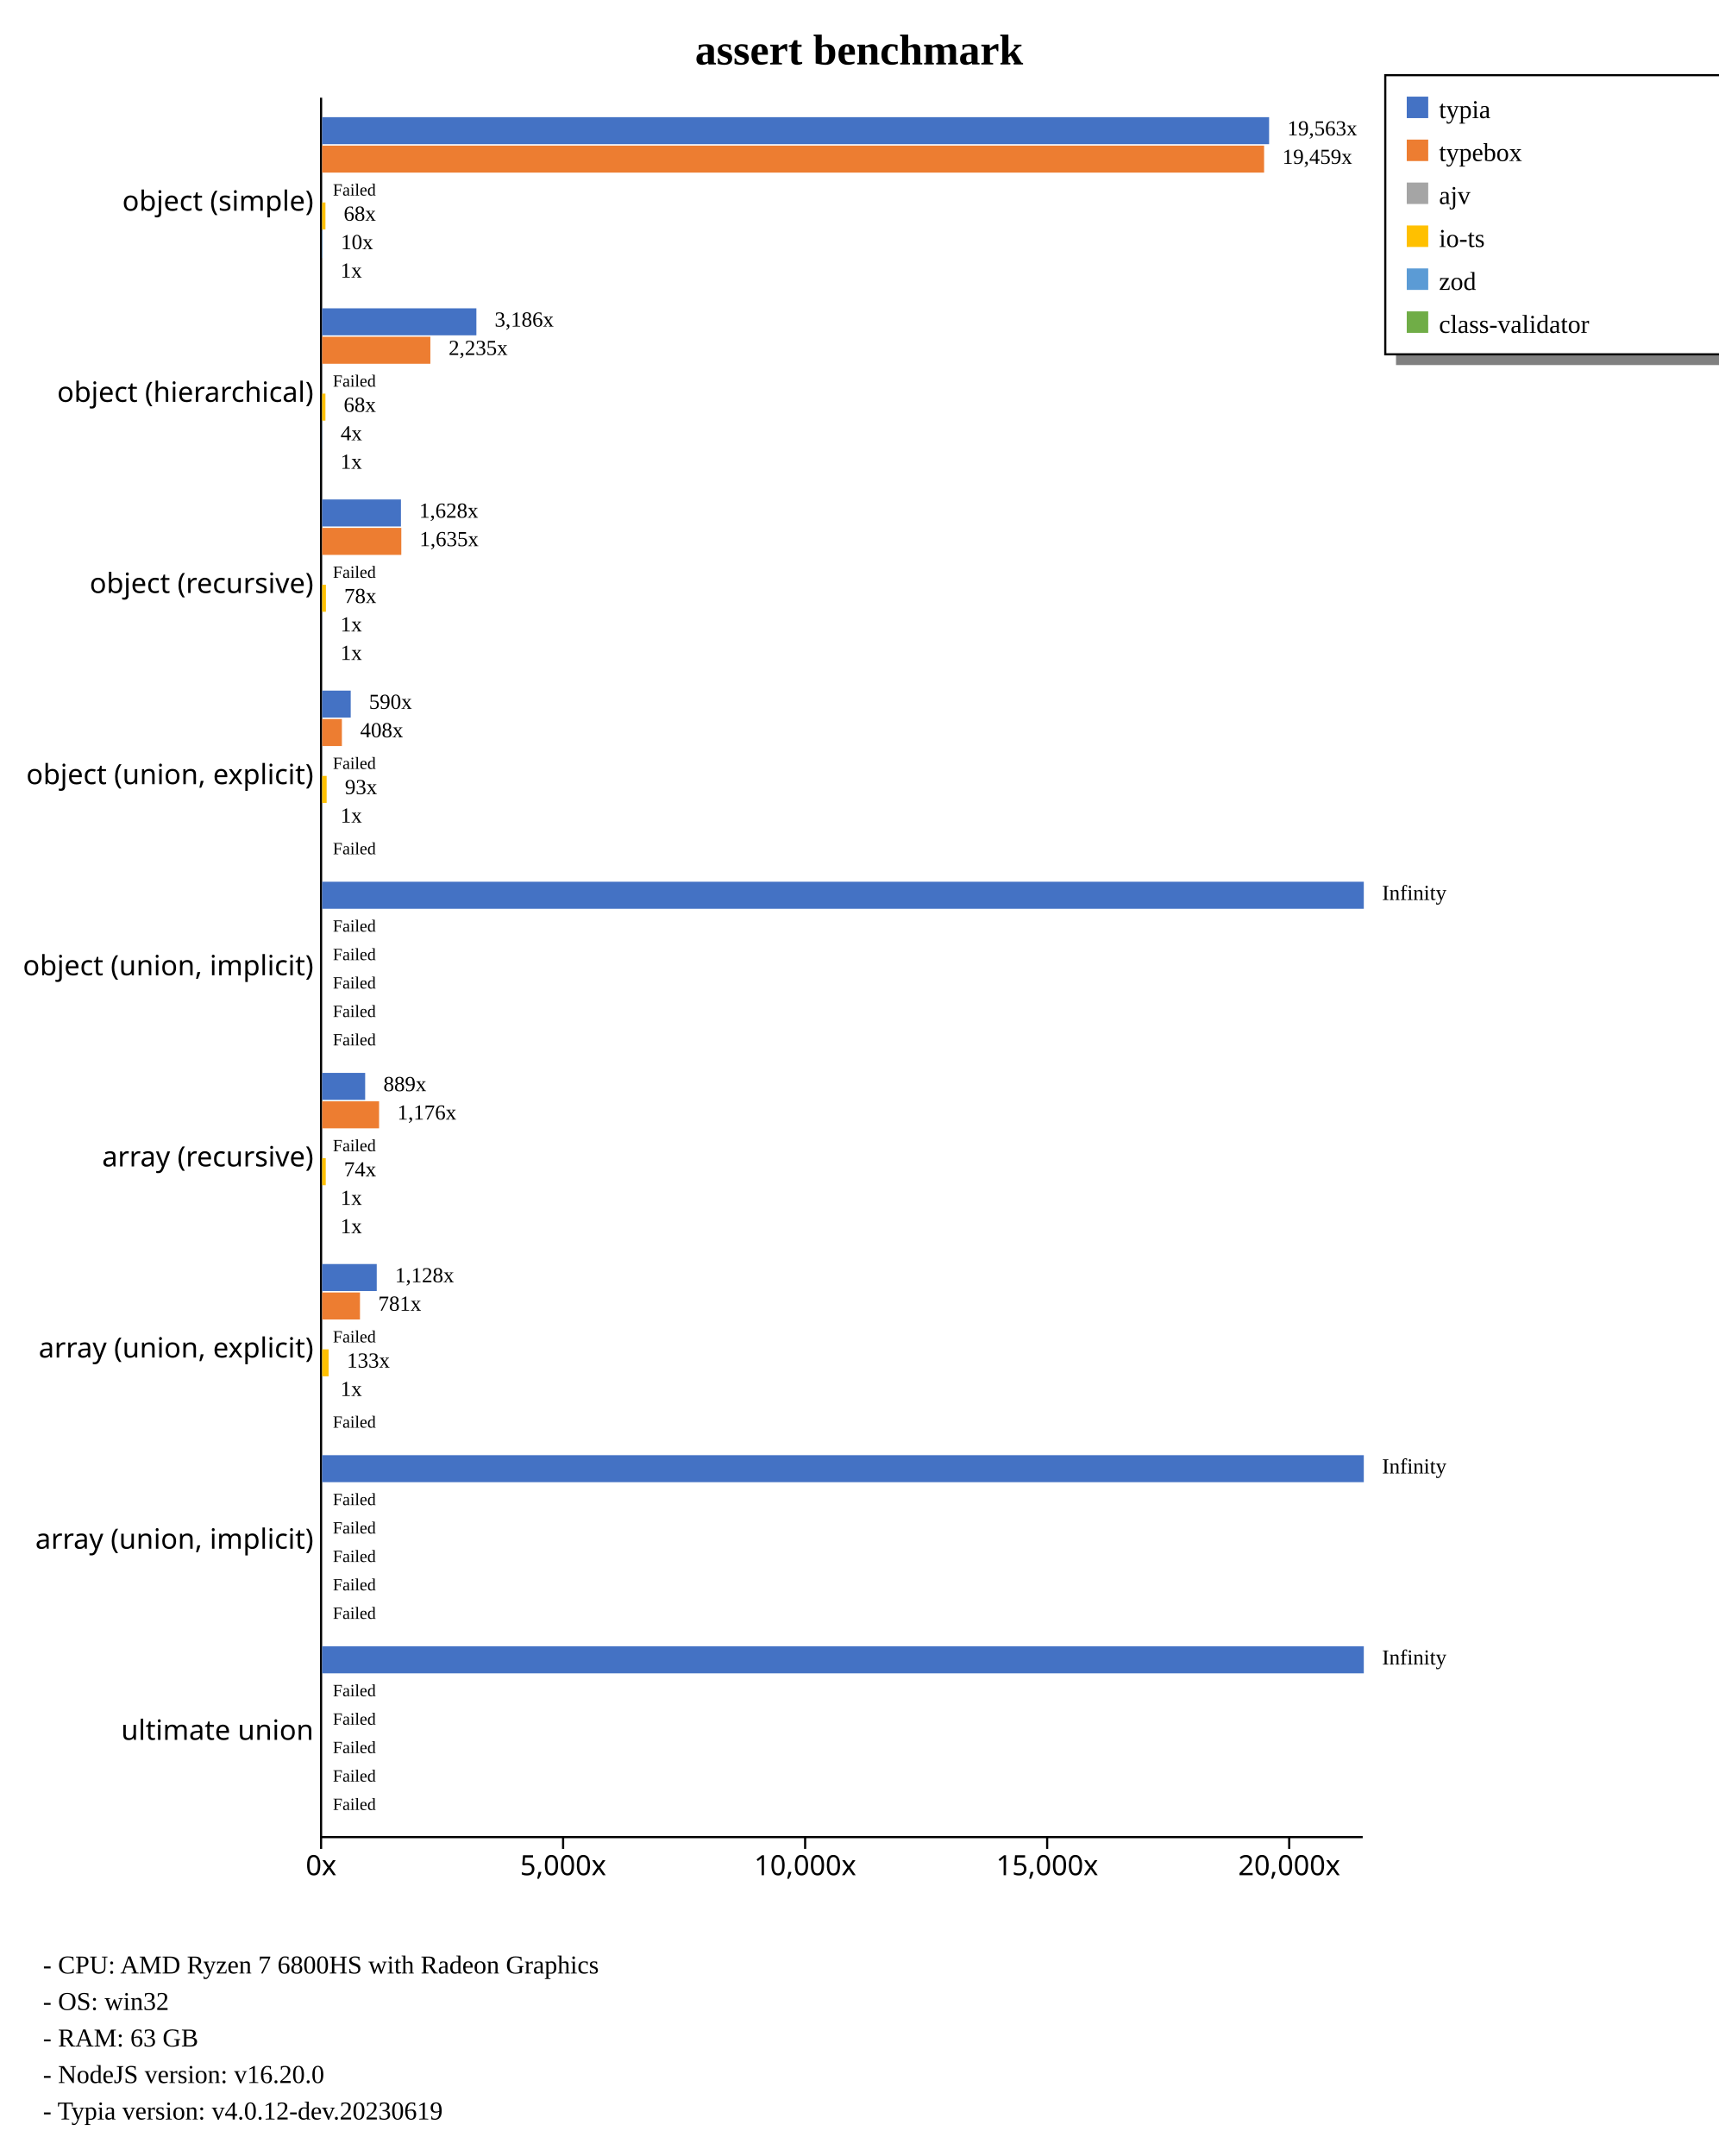
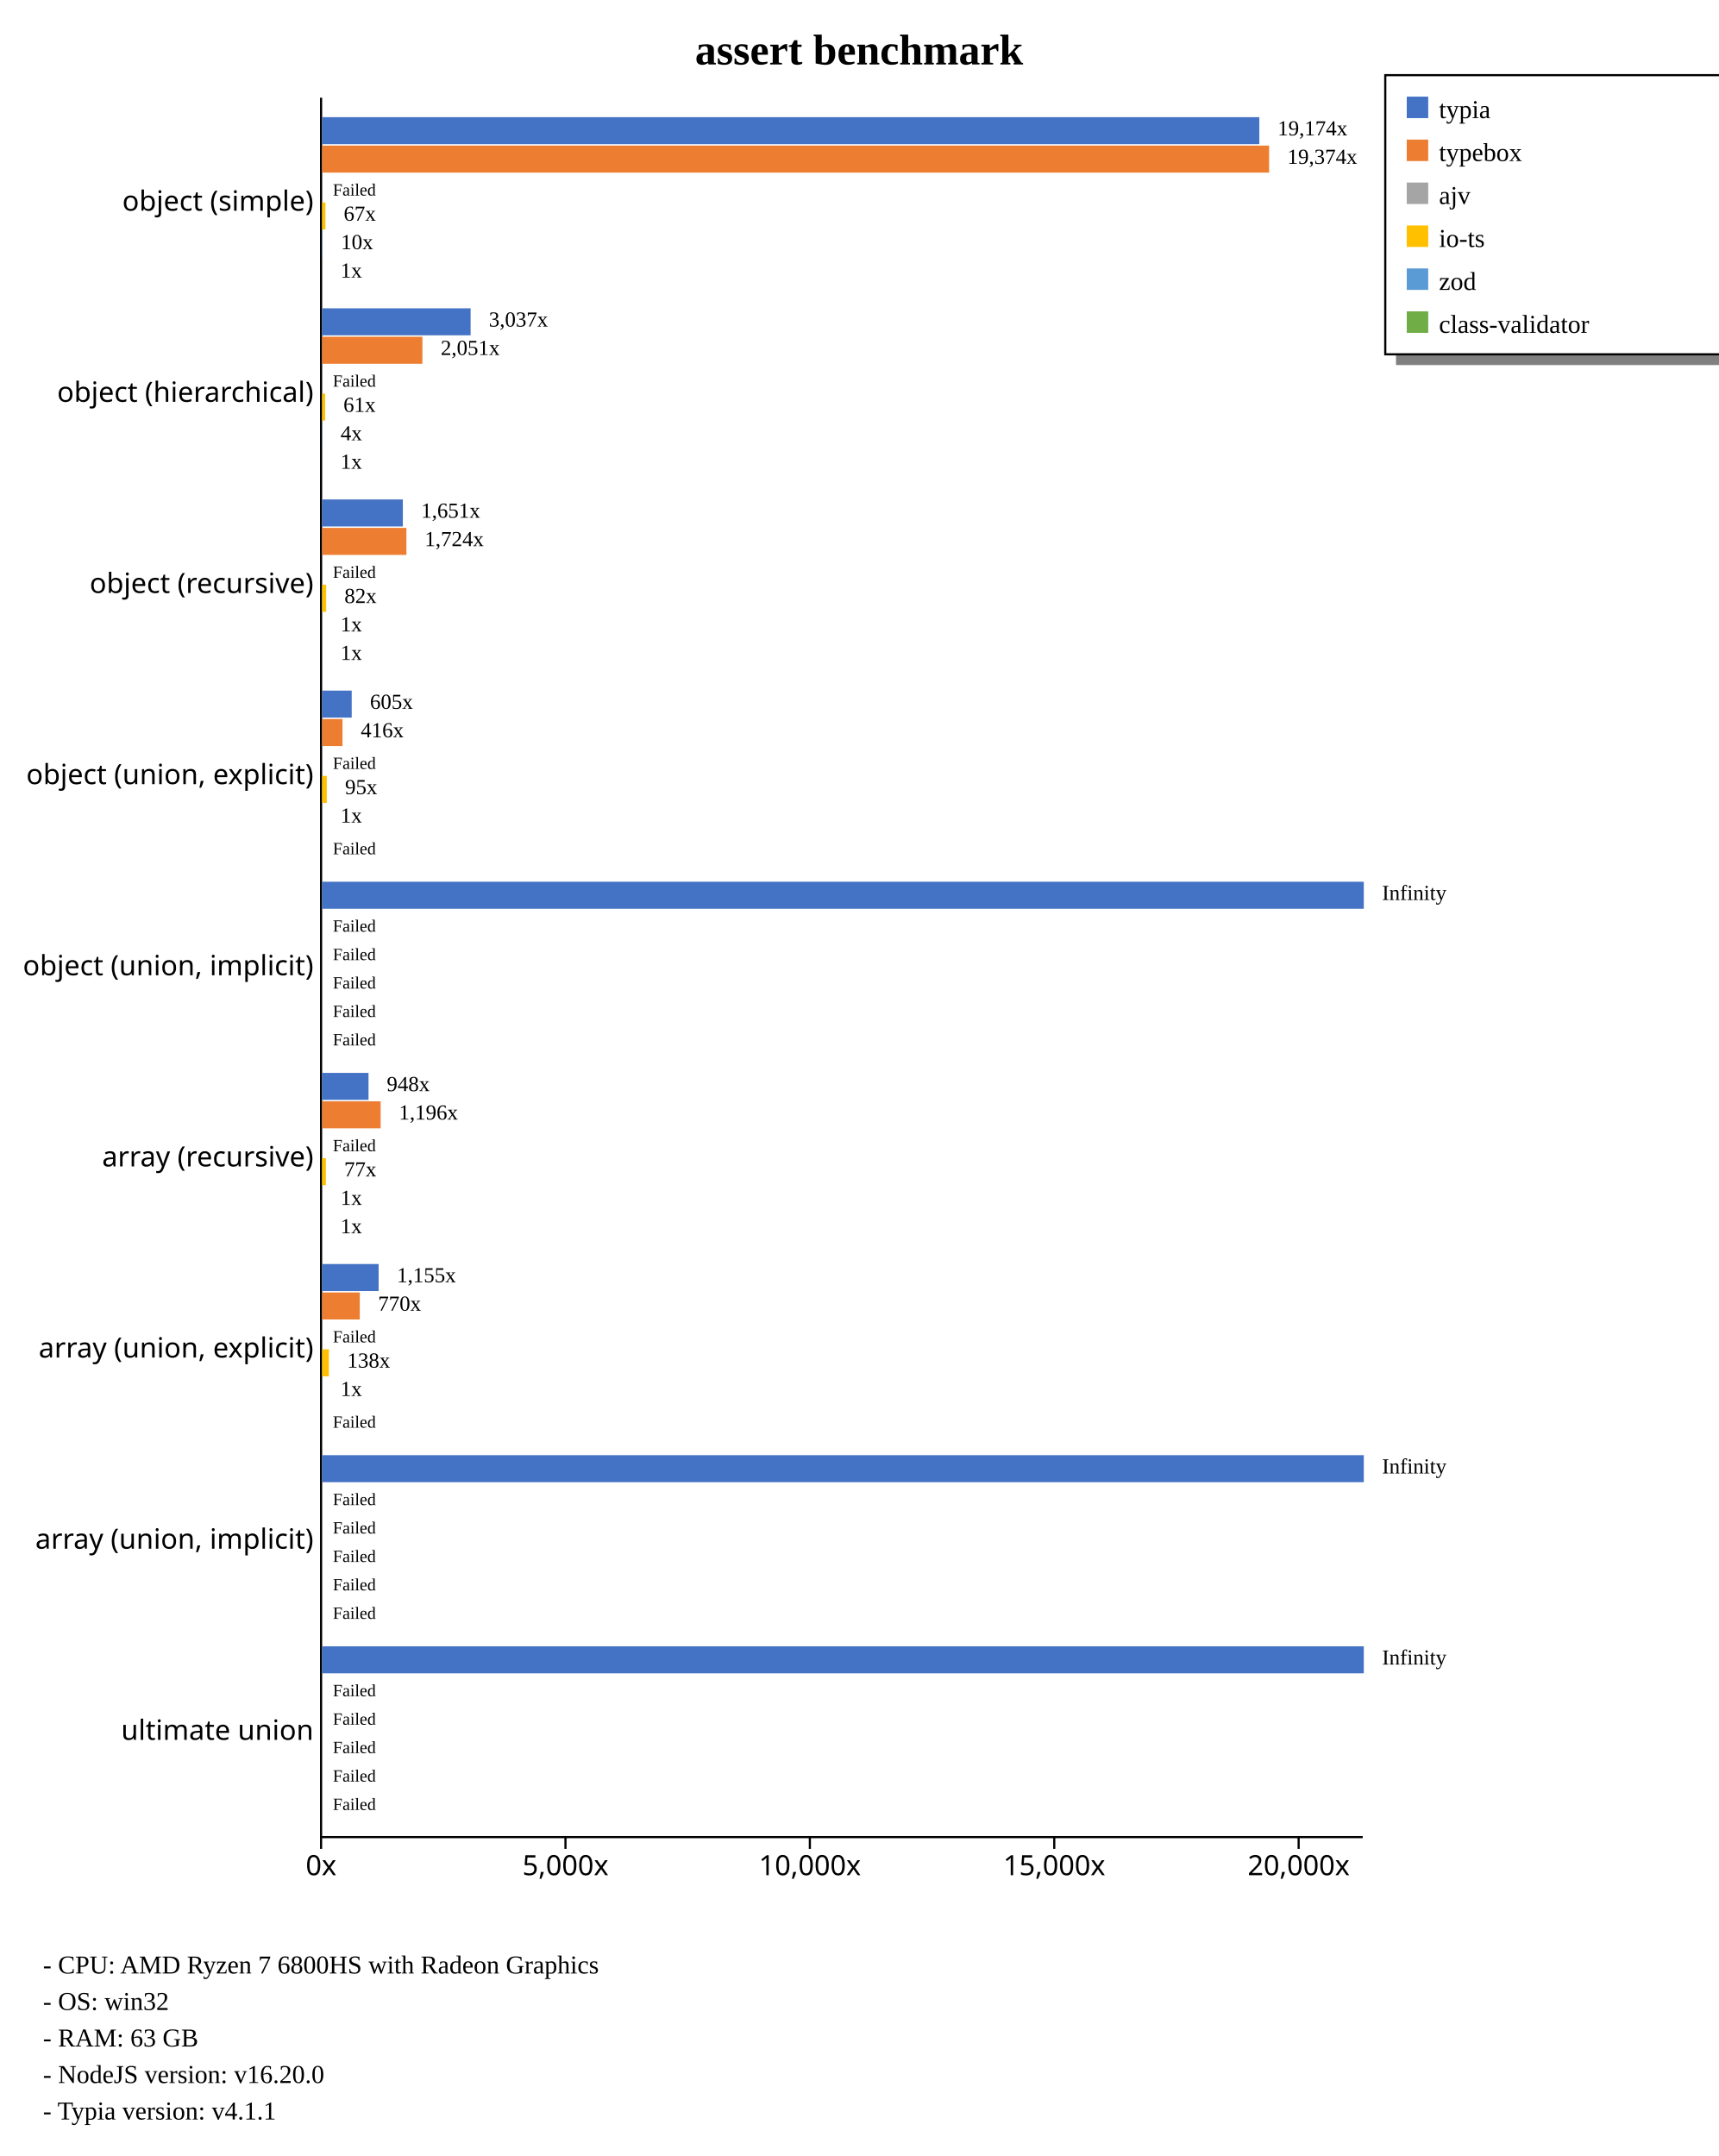
<svg xmlns="http://www.w3.org/2000/svg" width="800" height="1004" style="background-color: white;">
  <g class="y axis" transform="translate(149,45)" fill="none" font-size="10" font-family="sans-serif" text-anchor="end" style="font-size: 13px;">
    <path class="domain" stroke="currentColor" d="M0.5,0.5V810.5" />
    <g class="tick" opacity="1" transform="translate(0,48.95604)" style="font-size: 13px;">
      <line stroke="currentColor" x2="0" />
      <text fill="currentColor" x="-3" dy="0.32em">object (simple)    </text>
    </g>
    <g class="tick" opacity="1" transform="translate(0,137.967)" style="font-size: 13px;">
      <line stroke="currentColor" x2="0" />
      <text fill="currentColor" x="-3" dy="0.32em">object (hierarchical)    </text>
    </g>
    <g class="tick" opacity="1" transform="translate(0,226.978)" style="font-size: 13px;">
      <line stroke="currentColor" x2="0" />
      <text fill="currentColor" x="-3" dy="0.32em">object (recursive)    </text>
    </g>
    <g class="tick" opacity="1" transform="translate(0,315.989)" style="font-size: 13px;">
      <line stroke="currentColor" x2="0" />
      <text fill="currentColor" x="-3" dy="0.32em">object (union, explicit)    </text>
    </g>
    <g class="tick" opacity="1" transform="translate(0,405)" style="font-size: 13px;">
      <line stroke="currentColor" x2="0" />
      <text fill="currentColor" x="-3" dy="0.32em">object (union, implicit)    </text>
    </g>
    <g class="tick" opacity="1" transform="translate(0,494.011)" style="font-size: 13px;">
      <line stroke="currentColor" x2="0" />
      <text fill="currentColor" x="-3" dy="0.32em">array (recursive)    </text>
    </g>
    <g class="tick" opacity="1" transform="translate(0,583.022)" style="font-size: 13px;">
      <line stroke="currentColor" x2="0" />
      <text fill="currentColor" x="-3" dy="0.32em">array (union, explicit)    </text>
    </g>
    <g class="tick" opacity="1" transform="translate(0,672.033)" style="font-size: 13px;">
      <line stroke="currentColor" x2="0" />
      <text fill="currentColor" x="-3" dy="0.32em">array (union, implicit)    </text>
    </g>
    <g class="tick" opacity="1" transform="translate(0,761.044)" style="font-size: 13px;">
      <line stroke="currentColor" x2="0" />
      <text fill="currentColor" x="-3" dy="0.32em">ultimate union    </text>
    </g>
  </g>
  <g class="x axis" transform="translate(149,855)" fill="none" font-size="10" font-family="sans-serif" text-anchor="middle" style="font-size: 13px;">
    <path class="domain" stroke="currentColor" d="M0.5,0.5H485.5" />
    <g class="tick" opacity="1" transform="translate(0.5,0)" style="font-size: 13px;">
      <line stroke="currentColor" y2="6" />
      <text fill="currentColor" y="9" dy="0.71em">0x</text>
    </g>
-     <g class="tick" opacity="1" transform="translate(113.1912,0)" style="font-size: 13px;">
+     <g class="tick" opacity="1" transform="translate(114.2915,0)" style="font-size: 13px;">
      <line stroke="currentColor" y2="6" />
      <text fill="currentColor" y="9" dy="0.71em">5,000x</text>
    </g>
-     <g class="tick" opacity="1" transform="translate(225.8824,0)" style="font-size: 13px;">
+     <g class="tick" opacity="1" transform="translate(228.0831,0)" style="font-size: 13px;">
      <line stroke="currentColor" y2="6" />
      <text fill="currentColor" y="9" dy="0.71em">10,000x</text>
    </g>
-     <g class="tick" opacity="1" transform="translate(338.5736,0)" style="font-size: 13px;">
+     <g class="tick" opacity="1" transform="translate(341.8746,0)" style="font-size: 13px;">
      <line stroke="currentColor" y2="6" />
      <text fill="currentColor" y="9" dy="0.71em">15,000x</text>
    </g>
-     <g class="tick" opacity="1" transform="translate(451.2647,0)" style="font-size: 13px;">
+     <g class="tick" opacity="1" transform="translate(455.6661,0)" style="font-size: 13px;">
      <line stroke="currentColor" y2="6" />
      <text fill="currentColor" y="9" dy="0.71em">20,000x</text>
    </g>
  </g>
  <text transform="translate(400, 30)" style="text-anchor: middle; font-size: 20px; font-weight: bold;">assert benchmark</text>
  <rect x="650" y="165" width="230" height="5" fill="gray" />
  <rect x="645" y="35" width="230" height="130" fill="none" stroke="black" />
  <rect x="655" y="45" width="10" height="10" style="fill: #4472c4;" />
  <text x="670" y="55" style="font-size: 12px;">typia</text>
  <rect x="655" y="65" width="10" height="10" style="fill: #ed7d31;" />
  <text x="670" y="75" style="font-size: 12px;">typebox</text>
  <rect x="655" y="85" width="10" height="10" style="fill: #a5a5a5;" />
  <text x="670" y="95" style="font-size: 12px;">ajv</text>
  <rect x="655" y="105" width="10" height="10" style="fill: #ffc000;" />
  <text x="670" y="115" style="font-size: 12px;">io-ts</text>
  <rect x="655" y="125" width="10" height="10" style="fill: #5b9bd5;" />
  <text x="670" y="135" style="font-size: 12px;">zod</text>
  <rect x="655" y="145" width="10" height="10" style="fill: #70ad47;" />
  <text x="670" y="155" style="font-size: 12px;">class-validator</text>
  <text x="20" y="919" style="font-size: 12px;">  - CPU: AMD Ryzen 7 6800HS with Radeon Graphics</text>
  <text x="20" y="936" style="font-size: 12px;">  - OS: win32</text>
  <text x="20" y="953" style="font-size: 12px;">  - RAM: 63 GB</text>
  <text x="20" y="970" style="font-size: 12px;">  - NodeJS version: v16.20.0</text>
-   <text x="20" y="987" style="font-size: 12px;">  - Typia version: v4.0.12-dev.20230619</text>
+   <text x="20" y="987" style="font-size: 12px;">  - Typia version: v4.1.1</text>
  <g style="font-size: 13px;">
    <g style="font-size: 13px;">
-       <rect x="150" y="54.563" width="440.909" height="12.579" fill="#4472c4" />
-       <rect x="150" y="67.804" width="438.58" height="12.579" fill="#ed7d31" />
+       <rect x="150" y="54.563" width="436.366" height="12.579" fill="#4472c4" />
+       <rect x="150" y="67.804" width="440.909" height="12.579" fill="#ed7d31" />
      <rect x="150" y="81.046" width="0" height="12.579" fill="#a5a5a5" />
-       <rect x="150" y="94.287" width="1.529" height="12.579" fill="#ffc000" />
-       <rect x="150" y="107.528" width="0.216" height="12.579" fill="#5b9bd5" />
+       <rect x="150" y="94.287" width="1.518" height="12.579" fill="#ffc000" />
+       <rect x="150" y="107.528" width="0.219" height="12.579" fill="#5b9bd5" />
      <rect x="150" y="120.77" width="0.023" height="12.579" fill="#70ad47" />
-       <text class="label" x="599.409" y="63.063" font-size="10px">19,563x</text>
-       <text class="label" x="597.08" y="76.304" font-size="10px">19,459x</text>
+       <text class="label" x="594.866" y="63.063" font-size="10px">19,174x</text>
+       <text class="label" x="599.409" y="76.304" font-size="10px">19,374x</text>
      <text class="label" x="158.5" y="89.546" font-size="10px" />
-       <text class="label" x="160.029" y="102.787" font-size="10px">68x</text>
-       <text class="label" x="158.716" y="116.028" font-size="10px">10x</text>
+       <text class="label" x="160.018" y="102.787" font-size="10px">67x</text>
+       <text class="label" x="158.719" y="116.028" font-size="10px">10x</text>
      <text class="label" x="158.523" y="129.27" font-size="10px">1x</text>
-       <text class="label" x="595.909" y="64.563" font-size="8px" />
-       <text class="label" x="593.58" y="77.804" font-size="8px" />
+       <text class="label" x="591.366" y="64.563" font-size="8px" />
+       <text class="label" x="595.909" y="77.804" font-size="8px" />
      <text class="label" x="155" y="91.046" font-size="8px">Failed</text>
-       <text class="label" x="156.529" y="104.287" font-size="8px" />
-       <text class="label" x="155.216" y="117.528" font-size="8px" />
+       <text class="label" x="156.518" y="104.287" font-size="8px" />
+       <text class="label" x="155.219" y="117.528" font-size="8px" />
      <text class="label" x="155.023" y="130.77" font-size="8px" />
    </g>
    <g style="font-size: 13px;">
-       <rect x="150" y="143.574" width="71.813" height="12.579" fill="#4472c4" />
-       <rect x="150" y="156.815" width="50.382" height="12.579" fill="#ed7d31" />
+       <rect x="150" y="143.574" width="69.123" height="12.579" fill="#4472c4" />
+       <rect x="150" y="156.815" width="46.679" height="12.579" fill="#ed7d31" />
      <rect x="150" y="170.057" width="0" height="12.579" fill="#a5a5a5" />
-       <rect x="150" y="183.298" width="1.522" height="12.579" fill="#ffc000" />
-       <rect x="150" y="196.539" width="0.082" height="12.579" fill="#5b9bd5" />
+       <rect x="150" y="183.298" width="1.391" height="12.579" fill="#ffc000" />
+       <rect x="150" y="196.539" width="0.08" height="12.579" fill="#5b9bd5" />
      <rect x="150" y="209.781" width="0.023" height="12.579" fill="#70ad47" />
-       <text class="label" x="230.313" y="152.074" font-size="10px">3,186x</text>
-       <text class="label" x="208.882" y="165.315" font-size="10px">2,235x</text>
+       <text class="label" x="227.623" y="152.074" font-size="10px">3,037x</text>
+       <text class="label" x="205.179" y="165.315" font-size="10px">2,051x</text>
      <text class="label" x="158.5" y="178.557" font-size="10px" />
-       <text class="label" x="160.022" y="191.798" font-size="10px">68x</text>
-       <text class="label" x="158.582" y="205.039" font-size="10px">4x</text>
+       <text class="label" x="159.891" y="191.798" font-size="10px">61x</text>
+       <text class="label" x="158.58" y="205.039" font-size="10px">4x</text>
      <text class="label" x="158.523" y="218.281" font-size="10px">1x</text>
-       <text class="label" x="226.813" y="153.574" font-size="8px" />
-       <text class="label" x="205.382" y="166.815" font-size="8px" />
+       <text class="label" x="224.123" y="153.574" font-size="8px" />
+       <text class="label" x="201.679" y="166.815" font-size="8px" />
      <text class="label" x="155" y="180.057" font-size="8px">Failed</text>
-       <text class="label" x="156.522" y="193.298" font-size="8px" />
-       <text class="label" x="155.082" y="206.539" font-size="8px" />
+       <text class="label" x="156.391" y="193.298" font-size="8px" />
+       <text class="label" x="155.08" y="206.539" font-size="8px" />
      <text class="label" x="155.023" y="219.781" font-size="8px" />
    </g>
    <g style="font-size: 13px;">
-       <rect x="150" y="232.585" width="36.685" height="12.579" fill="#4472c4" />
-       <rect x="150" y="245.826" width="36.851" height="12.579" fill="#ed7d31" />
+       <rect x="150" y="232.585" width="37.573" height="12.579" fill="#4472c4" />
+       <rect x="150" y="245.826" width="39.241" height="12.579" fill="#ed7d31" />
      <rect x="150" y="259.068" width="0" height="12.579" fill="#a5a5a5" />
-       <rect x="150" y="272.309" width="1.757" height="12.579" fill="#ffc000" />
+       <rect x="150" y="272.309" width="1.863" height="12.579" fill="#ffc000" />
      <rect x="150" y="285.55" width="0.023" height="12.579" fill="#5b9bd5" />
-       <rect x="150" y="298.792" width="0.027" height="12.579" fill="#70ad47" />
-       <text class="label" x="195.185" y="241.085" font-size="10px">1,628x</text>
-       <text class="label" x="195.351" y="254.326" font-size="10px">1,635x</text>
+       <rect x="150" y="298.792" width="0.028" height="12.579" fill="#70ad47" />
+       <text class="label" x="196.073" y="241.085" font-size="10px">1,651x</text>
+       <text class="label" x="197.741" y="254.326" font-size="10px">1,724x</text>
      <text class="label" x="158.5" y="267.568" font-size="10px" />
-       <text class="label" x="160.257" y="280.809" font-size="10px">78x</text>
+       <text class="label" x="160.363" y="280.809" font-size="10px">82x</text>
      <text class="label" x="158.523" y="294.05" font-size="10px">1x</text>
-       <text class="label" x="158.527" y="307.292" font-size="10px">1x</text>
-       <text class="label" x="191.685" y="242.585" font-size="8px" />
-       <text class="label" x="191.851" y="255.826" font-size="8px" />
+       <text class="label" x="158.528" y="307.292" font-size="10px">1x</text>
+       <text class="label" x="192.573" y="242.585" font-size="8px" />
+       <text class="label" x="194.241" y="255.826" font-size="8px" />
      <text class="label" x="155" y="269.068" font-size="8px">Failed</text>
-       <text class="label" x="156.757" y="282.309" font-size="8px" />
+       <text class="label" x="156.863" y="282.309" font-size="8px" />
      <text class="label" x="155.023" y="295.55" font-size="8px" />
-       <text class="label" x="155.027" y="308.792" font-size="8px" />
-     </g>
-     <g style="font-size: 13px;">
-       <rect x="150" y="321.596" width="13.299" height="12.579" fill="#4472c4" />
-       <rect x="150" y="334.837" width="9.191" height="12.579" fill="#ed7d31" />
+       <text class="label" x="155.028" y="308.792" font-size="8px" />
+     </g>
+     <g style="font-size: 13px;">
+       <rect x="150" y="321.596" width="13.761" height="12.579" fill="#4472c4" />
+       <rect x="150" y="334.837" width="9.469" height="12.579" fill="#ed7d31" />
      <rect x="150" y="348.079" width="0" height="12.579" fill="#a5a5a5" />
-       <rect x="150" y="361.32" width="2.093" height="12.579" fill="#ffc000" />
+       <rect x="150" y="361.32" width="2.158" height="12.579" fill="#ffc000" />
      <rect x="150" y="374.561" width="0.023" height="12.579" fill="#5b9bd5" />
      <rect x="150" y="387.803" width="0" height="12.579" fill="#70ad47" />
-       <text class="label" x="171.799" y="330.096" font-size="10px">590x</text>
-       <text class="label" x="167.691" y="343.337" font-size="10px">408x</text>
+       <text class="label" x="172.261" y="330.096" font-size="10px">605x</text>
+       <text class="label" x="167.969" y="343.337" font-size="10px">416x</text>
      <text class="label" x="158.5" y="356.579" font-size="10px" />
-       <text class="label" x="160.593" y="369.82" font-size="10px">93x</text>
+       <text class="label" x="160.658" y="369.82" font-size="10px">95x</text>
      <text class="label" x="158.523" y="383.061" font-size="10px">1x</text>
      <text class="label" x="158.5" y="396.303" font-size="10px" />
-       <text class="label" x="168.299" y="331.596" font-size="8px" />
-       <text class="label" x="164.191" y="344.837" font-size="8px" />
+       <text class="label" x="168.761" y="331.596" font-size="8px" />
+       <text class="label" x="164.469" y="344.837" font-size="8px" />
      <text class="label" x="155" y="358.079" font-size="8px">Failed</text>
-       <text class="label" x="157.093" y="371.32" font-size="8px" />
+       <text class="label" x="157.158" y="371.32" font-size="8px" />
      <text class="label" x="155.023" y="384.561" font-size="8px" />
      <text class="label" x="155" y="397.803" font-size="8px">Failed</text>
    </g>
    <g style="font-size: 13px;">
      <rect x="150" y="410.607" width="485" height="12.579" fill="#4472c4" />
      <rect x="150" y="423.848" width="0" height="12.579" fill="#ed7d31" />
      <rect x="150" y="437.09" width="0" height="12.579" fill="#a5a5a5" />
      <rect x="150" y="450.331" width="0" height="12.579" fill="#ffc000" />
      <rect x="150" y="463.572" width="0" height="12.579" fill="#5b9bd5" />
      <rect x="150" y="476.814" width="0" height="12.579" fill="#70ad47" />
      <text class="label" x="643.5" y="419.107" font-size="10px">Infinity</text>
      <text class="label" x="158.5" y="432.348" font-size="10px" />
      <text class="label" x="158.5" y="445.59" font-size="10px" />
      <text class="label" x="158.5" y="458.831" font-size="10px" />
      <text class="label" x="158.5" y="472.072" font-size="10px" />
      <text class="label" x="158.5" y="485.314" font-size="10px" />
      <text class="label" x="640" y="420.607" font-size="8px" />
      <text class="label" x="155" y="433.848" font-size="8px">Failed</text>
      <text class="label" x="155" y="447.09" font-size="8px">Failed</text>
      <text class="label" x="155" y="460.331" font-size="8px">Failed</text>
      <text class="label" x="155" y="473.572" font-size="8px">Failed</text>
      <text class="label" x="155" y="486.814" font-size="8px">Failed</text>
    </g>
    <g style="font-size: 13px;">
-       <rect x="150" y="499.618" width="20.027" height="12.579" fill="#4472c4" />
-       <rect x="150" y="512.859" width="26.503" height="12.579" fill="#ed7d31" />
+       <rect x="150" y="499.618" width="21.585" height="12.579" fill="#4472c4" />
+       <rect x="150" y="512.859" width="27.23" height="12.579" fill="#ed7d31" />
      <rect x="150" y="526.101" width="0" height="12.579" fill="#a5a5a5" />
-       <rect x="150" y="539.342" width="1.671" height="12.579" fill="#ffc000" />
+       <rect x="150" y="539.342" width="1.754" height="12.579" fill="#ffc000" />
      <rect x="150" y="552.583" width="0.027" height="12.579" fill="#5b9bd5" />
      <rect x="150" y="565.825" width="0.023" height="12.579" fill="#70ad47" />
-       <text class="label" x="178.527" y="508.118" font-size="10px">889x</text>
-       <text class="label" x="185.003" y="521.359" font-size="10px">1,176x</text>
+       <text class="label" x="180.085" y="508.118" font-size="10px">948x</text>
+       <text class="label" x="185.73" y="521.359" font-size="10px">1,196x</text>
      <text class="label" x="158.5" y="534.601" font-size="10px" />
-       <text class="label" x="160.171" y="547.842" font-size="10px">74x</text>
+       <text class="label" x="160.254" y="547.842" font-size="10px">77x</text>
      <text class="label" x="158.527" y="561.083" font-size="10px">1x</text>
      <text class="label" x="158.523" y="574.325" font-size="10px">1x</text>
-       <text class="label" x="175.027" y="509.618" font-size="8px" />
-       <text class="label" x="181.503" y="522.859" font-size="8px" />
+       <text class="label" x="176.585" y="509.618" font-size="8px" />
+       <text class="label" x="182.23" y="522.859" font-size="8px" />
      <text class="label" x="155" y="536.101" font-size="8px">Failed</text>
-       <text class="label" x="156.671" y="549.342" font-size="8px" />
+       <text class="label" x="156.754" y="549.342" font-size="8px" />
      <text class="label" x="155.027" y="562.583" font-size="8px" />
      <text class="label" x="155.023" y="575.825" font-size="8px" />
    </g>
    <g style="font-size: 13px;">
-       <rect x="150" y="588.629" width="25.418" height="12.579" fill="#4472c4" />
-       <rect x="150" y="601.87" width="17.613" height="12.579" fill="#ed7d31" />
+       <rect x="150" y="588.629" width="26.294" height="12.579" fill="#4472c4" />
+       <rect x="150" y="601.87" width="17.518" height="12.579" fill="#ed7d31" />
      <rect x="150" y="615.112" width="0" height="12.579" fill="#a5a5a5" />
-       <rect x="150" y="628.353" width="3.001" height="12.579" fill="#ffc000" />
+       <rect x="150" y="628.353" width="3.137" height="12.579" fill="#ffc000" />
      <rect x="150" y="641.594" width="0.023" height="12.579" fill="#5b9bd5" />
      <rect x="150" y="654.836" width="0" height="12.579" fill="#70ad47" />
-       <text class="label" x="183.918" y="597.129" font-size="10px">1,128x</text>
-       <text class="label" x="176.113" y="610.37" font-size="10px">781x</text>
+       <text class="label" x="184.794" y="597.129" font-size="10px">1,155x</text>
+       <text class="label" x="176.018" y="610.37" font-size="10px">770x</text>
      <text class="label" x="158.5" y="623.612" font-size="10px" />
-       <text class="label" x="161.501" y="636.853" font-size="10px">133x</text>
+       <text class="label" x="161.637" y="636.853" font-size="10px">138x</text>
      <text class="label" x="158.523" y="650.094" font-size="10px">1x</text>
      <text class="label" x="158.5" y="663.336" font-size="10px" />
-       <text class="label" x="180.418" y="598.629" font-size="8px" />
-       <text class="label" x="172.613" y="611.87" font-size="8px" />
+       <text class="label" x="181.294" y="598.629" font-size="8px" />
+       <text class="label" x="172.518" y="611.87" font-size="8px" />
      <text class="label" x="155" y="625.112" font-size="8px">Failed</text>
-       <text class="label" x="158.001" y="638.353" font-size="8px" />
+       <text class="label" x="158.137" y="638.353" font-size="8px" />
      <text class="label" x="155.023" y="651.594" font-size="8px" />
      <text class="label" x="155" y="664.836" font-size="8px">Failed</text>
    </g>
    <g style="font-size: 13px;">
      <rect x="150" y="677.64" width="485" height="12.579" fill="#4472c4" />
      <rect x="150" y="690.881" width="0" height="12.579" fill="#ed7d31" />
      <rect x="150" y="704.123" width="0" height="12.579" fill="#a5a5a5" />
      <rect x="150" y="717.364" width="0" height="12.579" fill="#ffc000" />
      <rect x="150" y="730.605" width="0" height="12.579" fill="#5b9bd5" />
      <rect x="150" y="743.847" width="0" height="12.579" fill="#70ad47" />
      <text class="label" x="643.5" y="686.14" font-size="10px">Infinity</text>
      <text class="label" x="158.5" y="699.381" font-size="10px" />
      <text class="label" x="158.5" y="712.623" font-size="10px" />
      <text class="label" x="158.5" y="725.864" font-size="10px" />
      <text class="label" x="158.5" y="739.105" font-size="10px" />
      <text class="label" x="158.5" y="752.347" font-size="10px" />
      <text class="label" x="640" y="687.64" font-size="8px" />
      <text class="label" x="155" y="700.881" font-size="8px">Failed</text>
      <text class="label" x="155" y="714.123" font-size="8px">Failed</text>
      <text class="label" x="155" y="727.364" font-size="8px">Failed</text>
      <text class="label" x="155" y="740.605" font-size="8px">Failed</text>
      <text class="label" x="155" y="753.847" font-size="8px">Failed</text>
    </g>
    <g style="font-size: 13px;">
      <rect x="150" y="766.651" width="485" height="12.579" fill="#4472c4" />
      <rect x="150" y="779.892" width="0" height="12.579" fill="#ed7d31" />
      <rect x="150" y="793.134" width="0" height="12.579" fill="#a5a5a5" />
      <rect x="150" y="806.375" width="0" height="12.579" fill="#ffc000" />
      <rect x="150" y="819.616" width="0" height="12.579" fill="#5b9bd5" />
      <rect x="150" y="832.858" width="0" height="12.579" fill="#70ad47" />
      <text class="label" x="643.5" y="775.151" font-size="10px">Infinity</text>
      <text class="label" x="158.5" y="788.392" font-size="10px" />
      <text class="label" x="158.5" y="801.634" font-size="10px" />
      <text class="label" x="158.5" y="814.875" font-size="10px" />
      <text class="label" x="158.5" y="828.116" font-size="10px" />
      <text class="label" x="158.5" y="841.358" font-size="10px" />
      <text class="label" x="640" y="776.651" font-size="8px" />
      <text class="label" x="155" y="789.892" font-size="8px">Failed</text>
      <text class="label" x="155" y="803.134" font-size="8px">Failed</text>
      <text class="label" x="155" y="816.375" font-size="8px">Failed</text>
      <text class="label" x="155" y="829.616" font-size="8px">Failed</text>
      <text class="label" x="155" y="842.858" font-size="8px">Failed</text>
    </g>
  </g>
</svg>
